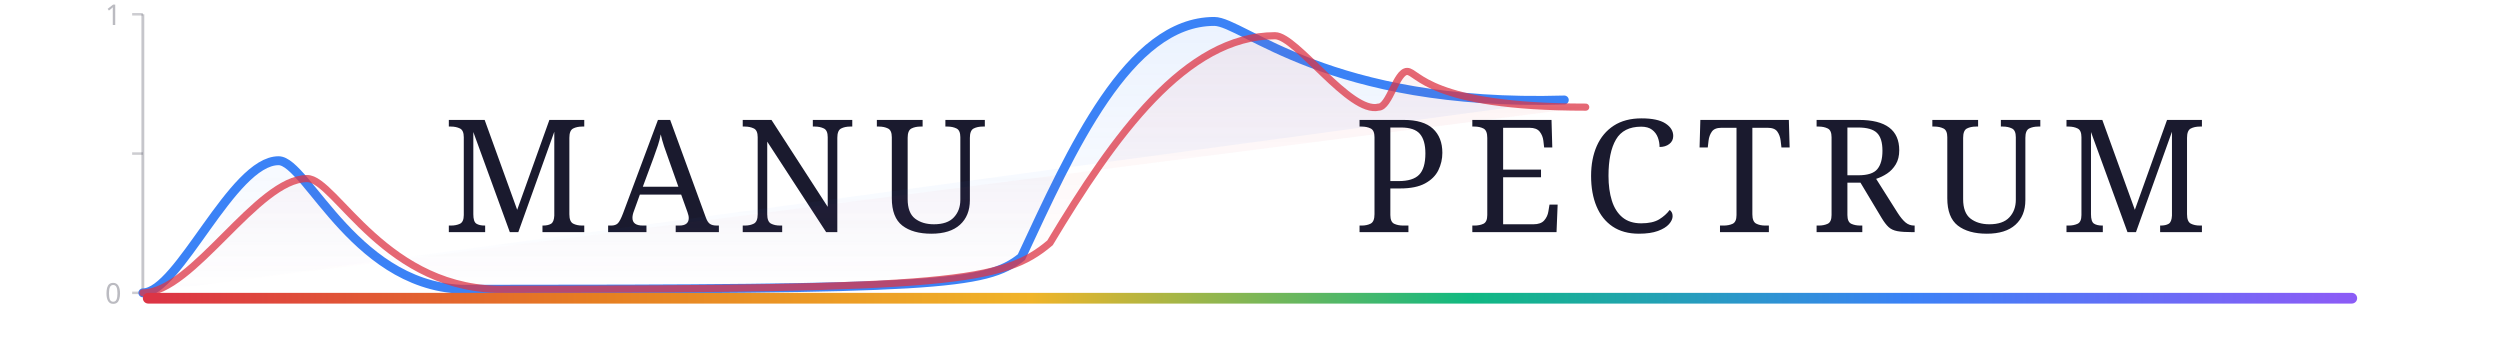
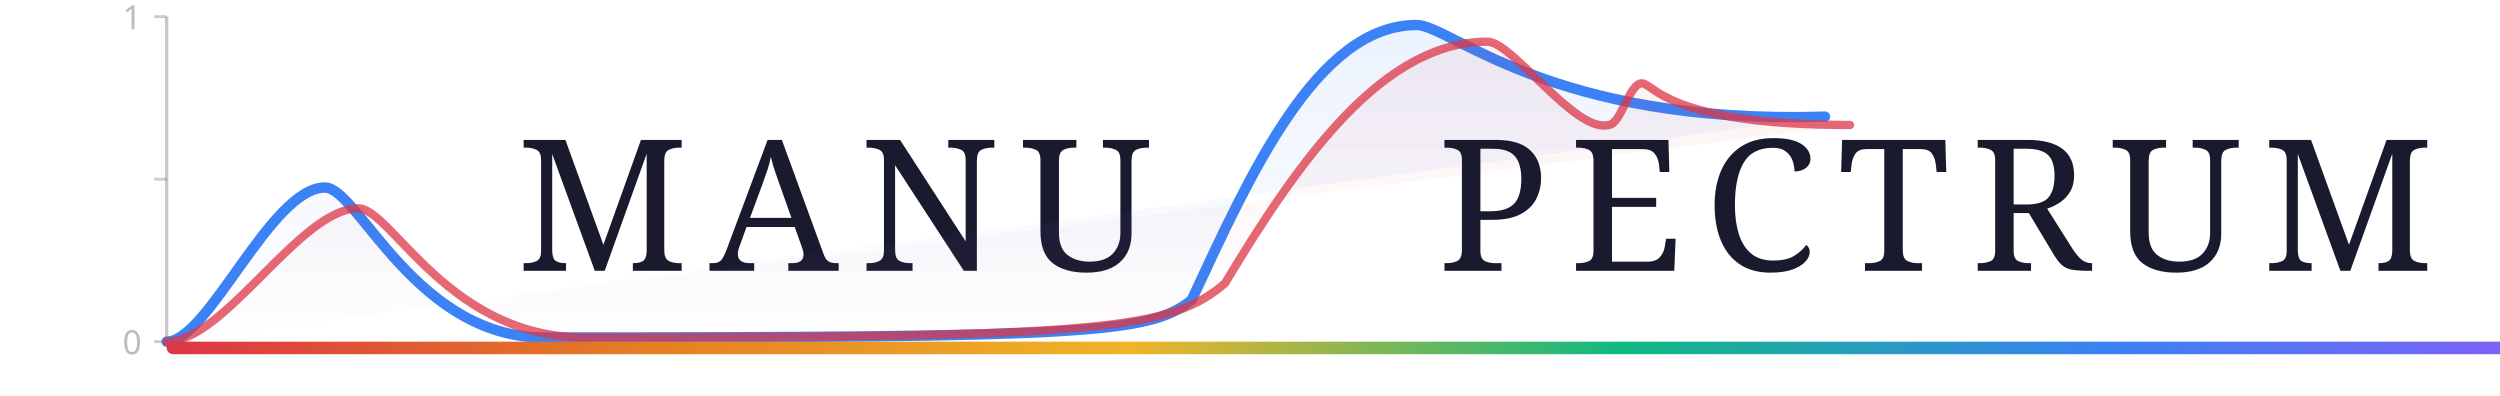
- <svg xmlns="http://www.w3.org/2000/svg" viewBox="0 0 700 95">
+ <svg xmlns="http://www.w3.org/2000/svg" viewBox="0 0 600 95">
  <defs>
    <linearGradient id="spectral-bar" x1="0%" y1="0%" x2="100%" y2="0%">
      <stop offset="0%" stop-color="#dc3545" />
      <stop offset="20%" stop-color="#e67e22" />
      <stop offset="40%" stop-color="#f0b429" />
      <stop offset="60%" stop-color="#10b981" />
      <stop offset="80%" stop-color="#3b82f6" />
      <stop offset="100%" stop-color="#8b5cf6" />
    </linearGradient>
    <linearGradient id="glow-blue" x1="0" y1="1" x2="0" y2="0">
      <stop offset="0%" stop-color="#3b82f6" stop-opacity="0" />
      <stop offset="100%" stop-color="#3b82f6" stop-opacity="0.10" />
    </linearGradient>
    <linearGradient id="glow-red" x1="0" y1="1" x2="0" y2="0">
      <stop offset="0%" stop-color="#dc3545" stop-opacity="0" />
      <stop offset="100%" stop-color="#dc3545" stop-opacity="0.07" />
    </linearGradient>
  </defs>
  <line x1="40" y1="82" x2="40" y2="4" stroke="#1a1a2e" stroke-width="0.8" opacity="0.25" />
  <line x1="37" y1="82" x2="40" y2="82" stroke="#1a1a2e" stroke-width="0.7" opacity="0.22" />
  <line x1="37" y1="43" x2="40" y2="43" stroke="#1a1a2e" stroke-width="0.7" opacity="0.22" />
  <line x1="37" y1="4" x2="40" y2="4" stroke="#1a1a2e" stroke-width="0.7" opacity="0.22" />
  <text x="34" y="85" text-anchor="end" fill="#1a1a2e" font-family="'Sora', system-ui, sans-serif" font-size="8" opacity="0.30">0</text>
  <text x="34" y="7" text-anchor="end" fill="#1a1a2e" font-family="'Sora', system-ui, sans-serif" font-size="8" opacity="0.30">1</text>
  <text x="124" y="65" fill="#1a1a2e" font-family="Georgia, 'Cormorant Garamond', serif" font-size="44" font-weight="300" letter-spacing="5">MANU</text>
  <path d="M 40,82 C 50,82 65,45 78,45 C 86,45 100,82 132,81 C 262,81 276,80 286,72 C 300,42 316,6 340,6 C 348,6 372,30 438,28 L 40,82 Z" fill="url(#glow-blue)" />
  <path d="M 40,82 C 50,82 65,45 78,45 C 86,45 100,82 132,81 C 262,81 276,80 286,72 C 300,42 316,6 340,6 C 348,6 372,30 438,28" fill="none" stroke="#3b82f6" stroke-width="2.5" stroke-linecap="round" />
  <path d="M 40,82 C 54,82 72,50 86,50 C 94,50 108,82 142,81 C 266,81 281,79 294,68 C 312,38 332,10 357,10 C 363,10 378,32 386,30 C 389,30 391,20 394,20 C 397,20 400,30 444,30 L 40,82 Z" fill="url(#glow-red)" />
  <path d="M 40,82 C 54,82 72,50 86,50 C 94,50 108,82 142,81 C 266,81 281,79 294,68 C 312,38 332,10 357,10 C 363,10 378,32 386,30 C 389,30 391,20 394,20 C 397,20 400,30 444,30" fill="none" stroke="#dc3545" stroke-width="2" stroke-linecap="round" opacity="0.75" />
-   <text x="379" y="65" fill="#1a1a2e" font-family="Georgia, 'Cormorant Garamond', serif" font-size="44" font-weight="300" letter-spacing="5">PECTRUM</text>
-   <rect x="40" y="82" width="620" height="3" rx="1.5" fill="url(#spectral-bar)" />
+   <text x="345" y="65" fill="#1a1a2e" font-family="Georgia, 'Cormorant Garamond', serif" font-size="44" font-weight="300" letter-spacing="5">PECTRUM</text>
+   <rect x="40" y="82" width="580" height="3" rx="1.5" fill="url(#spectral-bar)" />
</svg>
